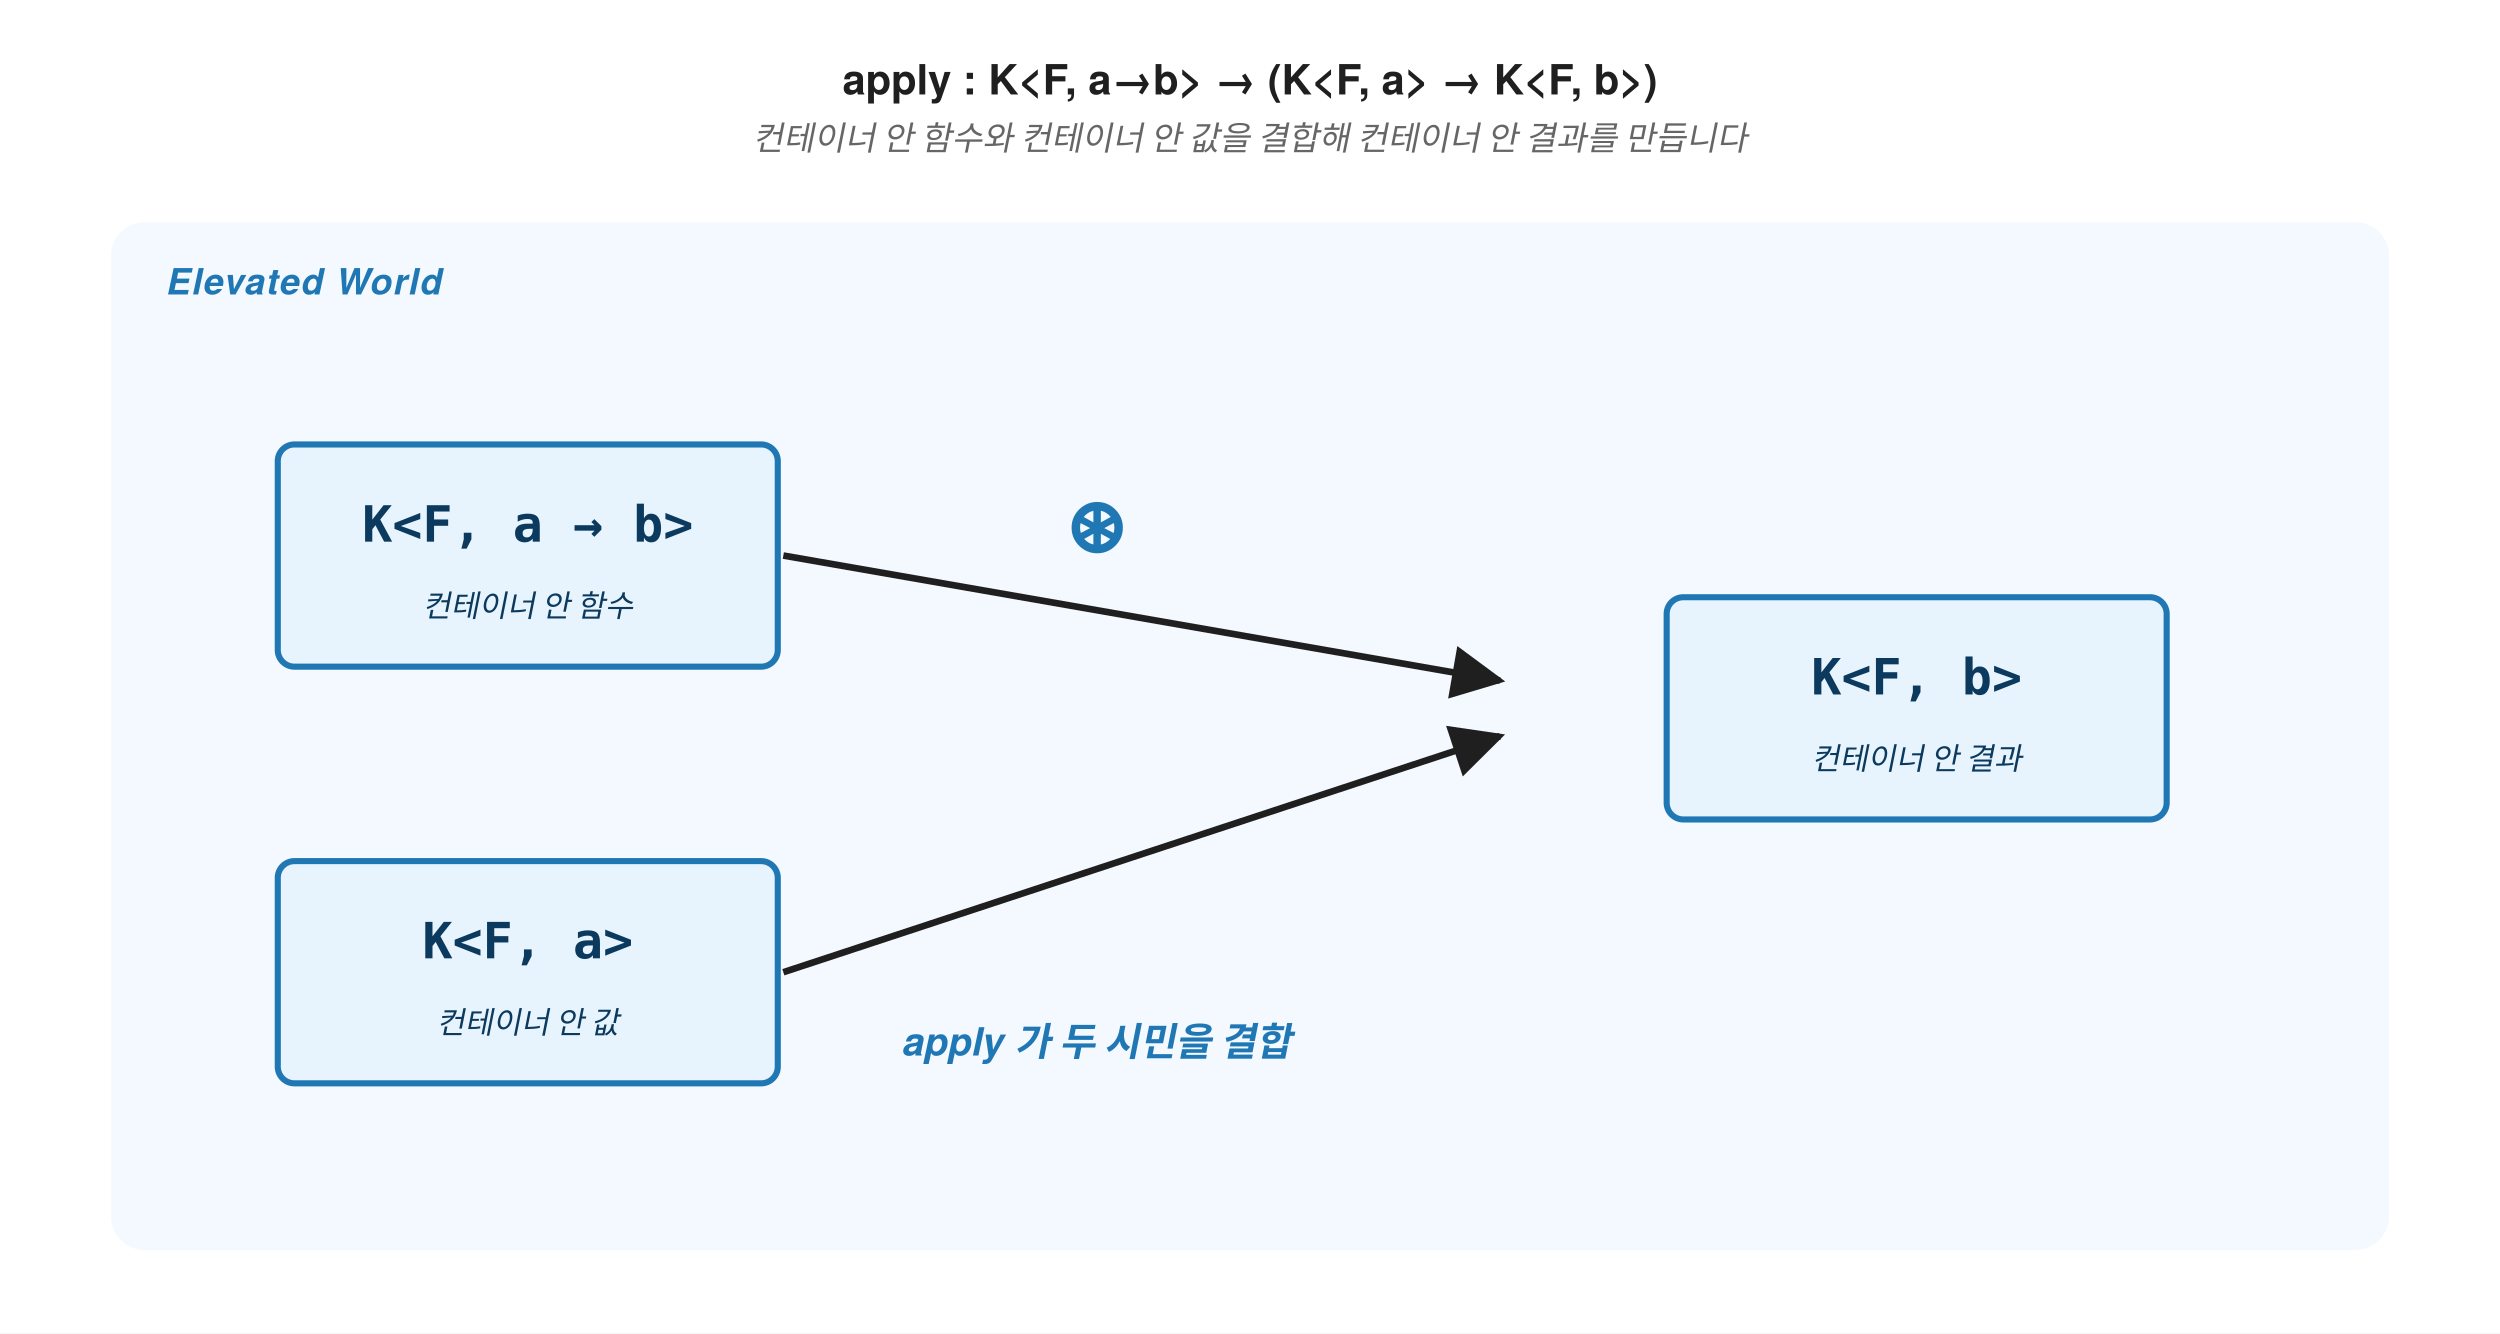
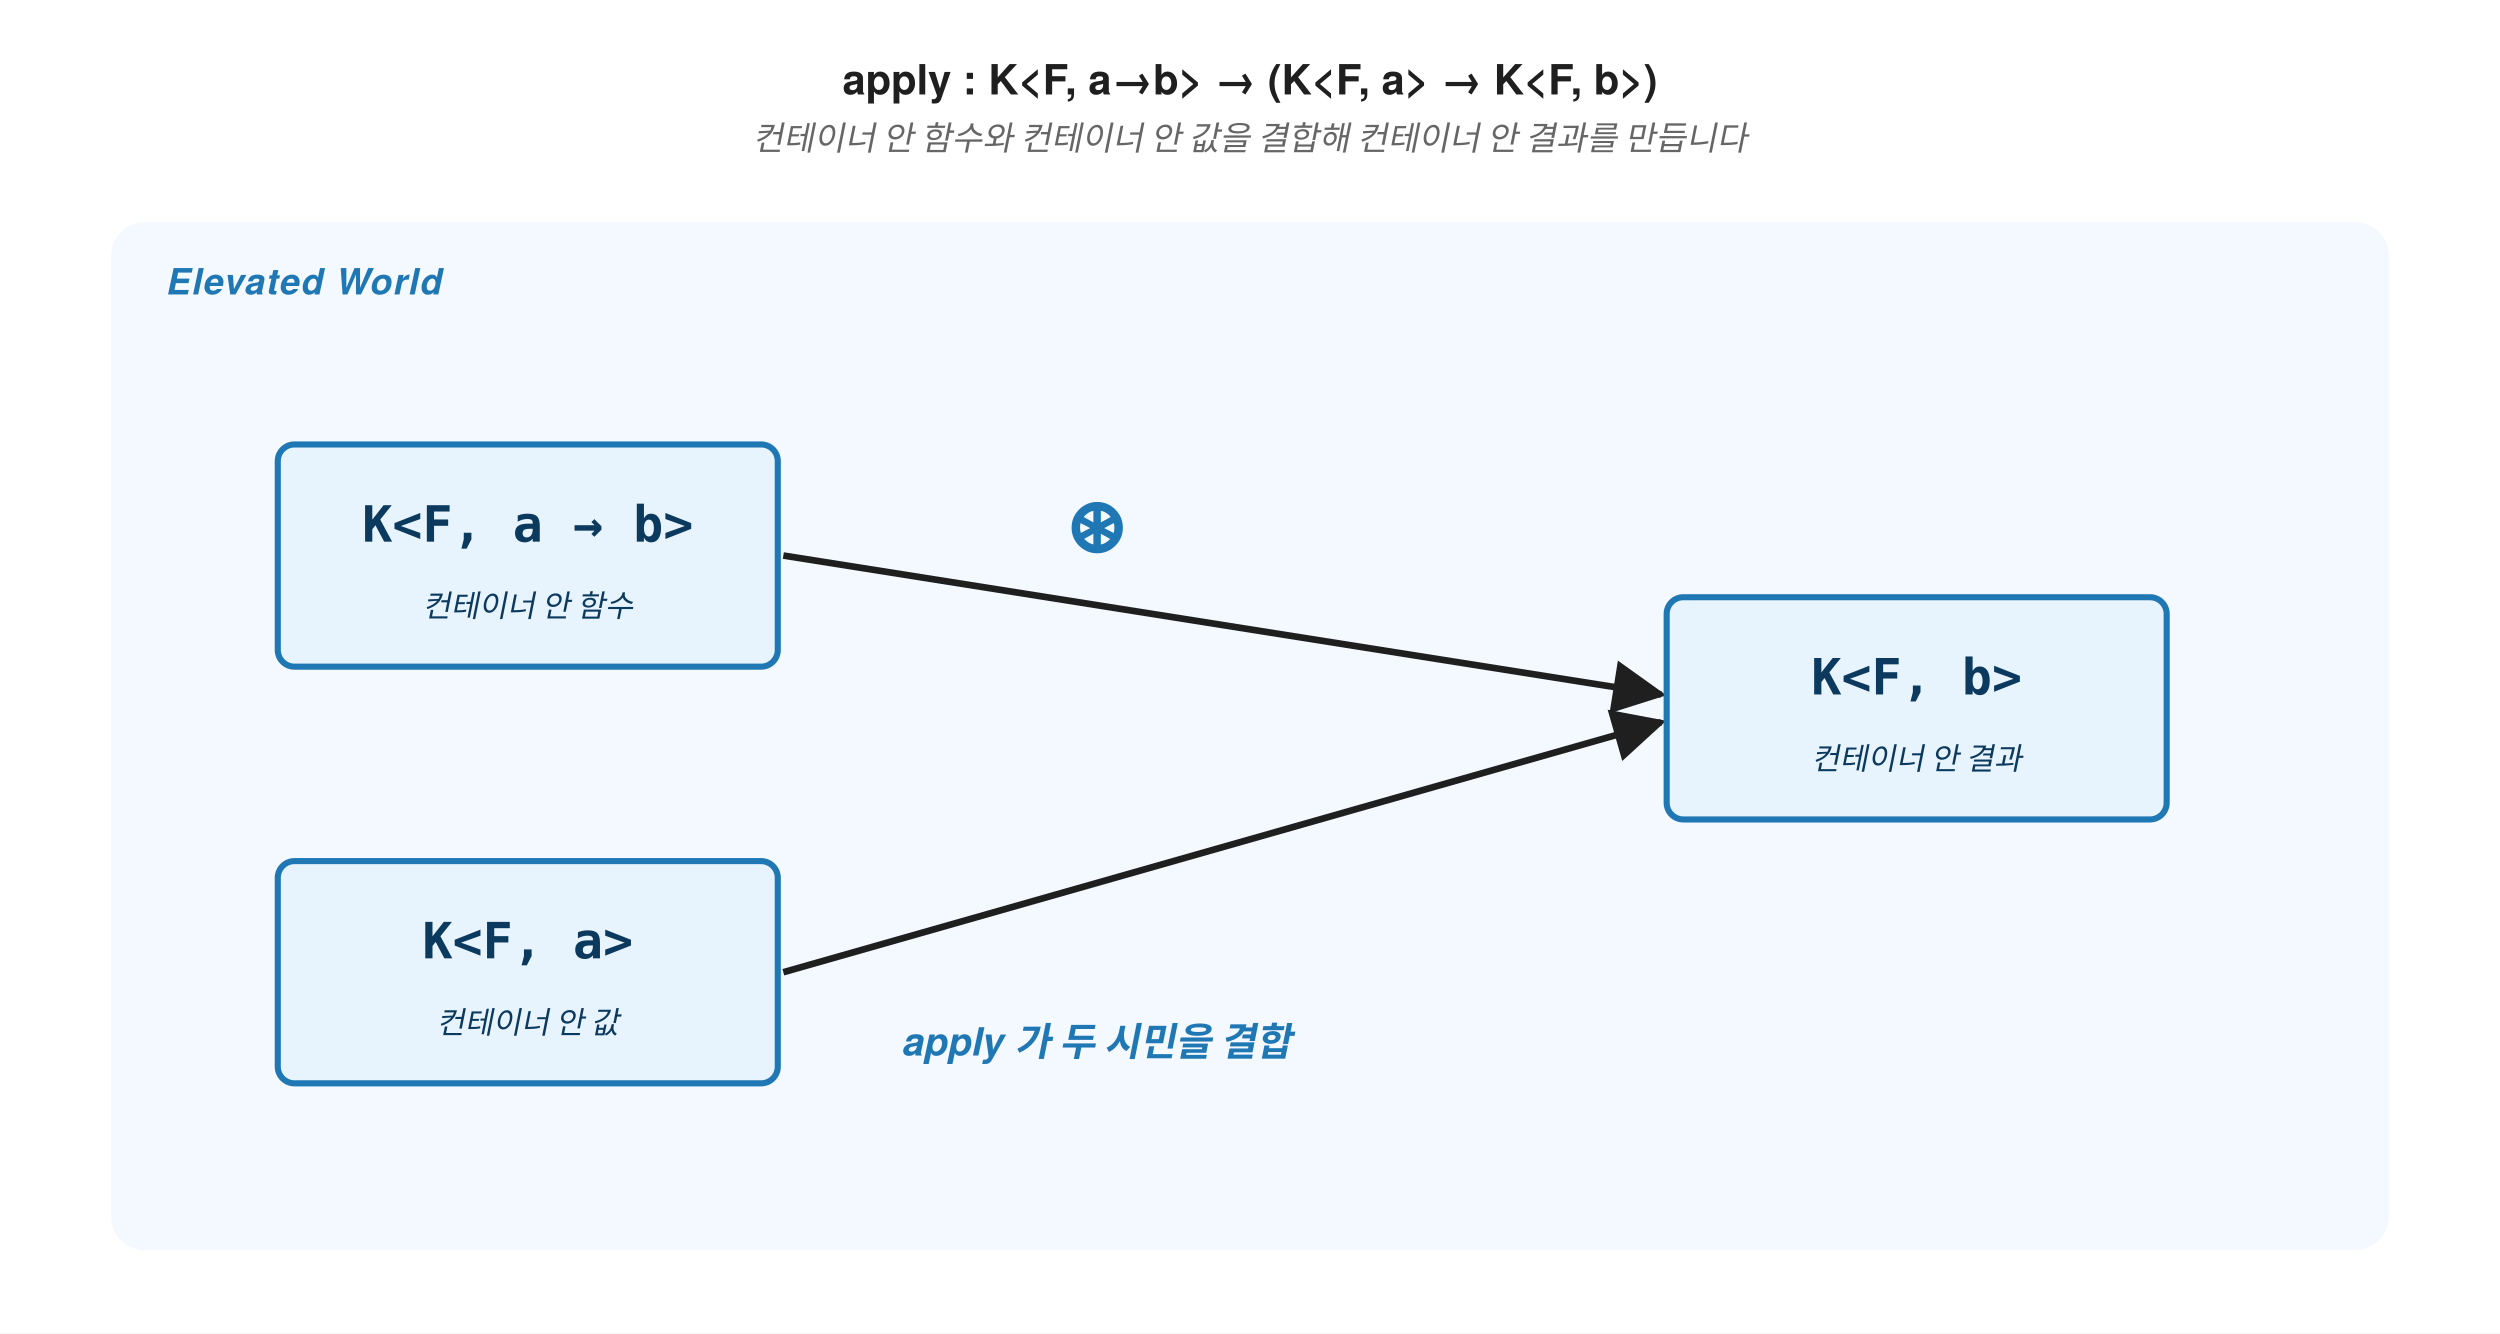
<svg xmlns="http://www.w3.org/2000/svg" viewBox="0 0 900 480" font-family="'Helvetica Neue', 'Noto Sans KR', sans-serif">
  <defs>
    <marker id="arrow-fn" viewBox="0 0 10 10" refX="9" refY="5" markerWidth="8" markerHeight="8" orient="auto-start-reverse">
      <path d="M0,0 L10,5 L0,10 z" fill="#1f1f1f" />
    </marker>
  </defs>
  <rect width="900" height="480" fill="#ffffff" />
  <text x="450" y="34" font-size="15" fill="#1f1f1f" text-anchor="middle" font-weight="bold">apply : K&lt;F, a→b&gt; → (K&lt;F, a&gt; → K&lt;F, b&gt;)</text>
  <text x="450" y="54" font-size="12" fill="#666" text-anchor="middle" font-style="italic">컨테이너 안 함수와 컨테이너 안 값을 결합해 컨테이너 안 결과를 만듭니다</text>
  <rect x="40" y="80" width="820" height="370" fill="#f4f9ff" stroke="none" rx="12" />
  <text x="60" y="106" font-size="13" fill="#1f77b4" font-style="italic" font-weight="bold" letter-spacing="0.5">Elevated World</text>
  <rect x="100" y="160" width="180" height="80" fill="#e8f4fd" stroke="#1f77b4" stroke-width="2.2" rx="6" />
  <text x="190" y="195" font-size="18" fill="#0c3a5e" text-anchor="middle" font-family="'Consolas', monospace" font-weight="bold">K&lt;F, a → b&gt;</text>
  <text x="190" y="222" font-size="11" fill="#0c3a5e" text-anchor="middle" font-style="italic">컨테이너 안 함수</text>
  <rect x="100" y="310" width="180" height="80" fill="#e8f4fd" stroke="#1f77b4" stroke-width="2.2" rx="6" />
  <text x="190" y="345" font-size="18" fill="#0c3a5e" text-anchor="middle" font-family="'Consolas', monospace" font-weight="bold">K&lt;F, a&gt;</text>
  <text x="190" y="372" font-size="11" fill="#0c3a5e" text-anchor="middle" font-style="italic">컨테이너 안 값</text>
-   <line x1="282" y1="200" x2="540" y2="245" stroke="#1f1f1f" stroke-width="2.4" marker-end="url(#arrow-fn)" />
-   <line x1="282" y1="350" x2="540" y2="265" stroke="#1f1f1f" stroke-width="2.4" marker-end="url(#arrow-fn)" />
+   <line x1="282" y1="200" x2="598" y2="250" stroke="#1f1f1f" stroke-width="2.4" marker-end="url(#arrow-fn)" />
+   <line x1="282" y1="350" x2="598" y2="260" stroke="#1f1f1f" stroke-width="2.4" marker-end="url(#arrow-fn)" />
  <text x="395" y="200" font-size="32" fill="#1f77b4" text-anchor="middle" font-weight="bold" font-family="'Consolas', monospace">⊛</text>
  <text x="395" y="380" font-size="14" fill="#1f77b4" text-anchor="middle" font-weight="bold" font-style="italic">apply 가 두 시민을 결합</text>
  <rect x="600" y="215" width="180" height="80" fill="#e8f4fd" stroke="#1f77b4" stroke-width="2.2" rx="6" />
  <text x="690" y="250" font-size="18" fill="#0c3a5e" text-anchor="middle" font-family="'Consolas', monospace" font-weight="bold">K&lt;F, b&gt;</text>
  <text x="690" y="277" font-size="11" fill="#0c3a5e" text-anchor="middle" font-style="italic">컨테이너 안 결과</text>
</svg>
